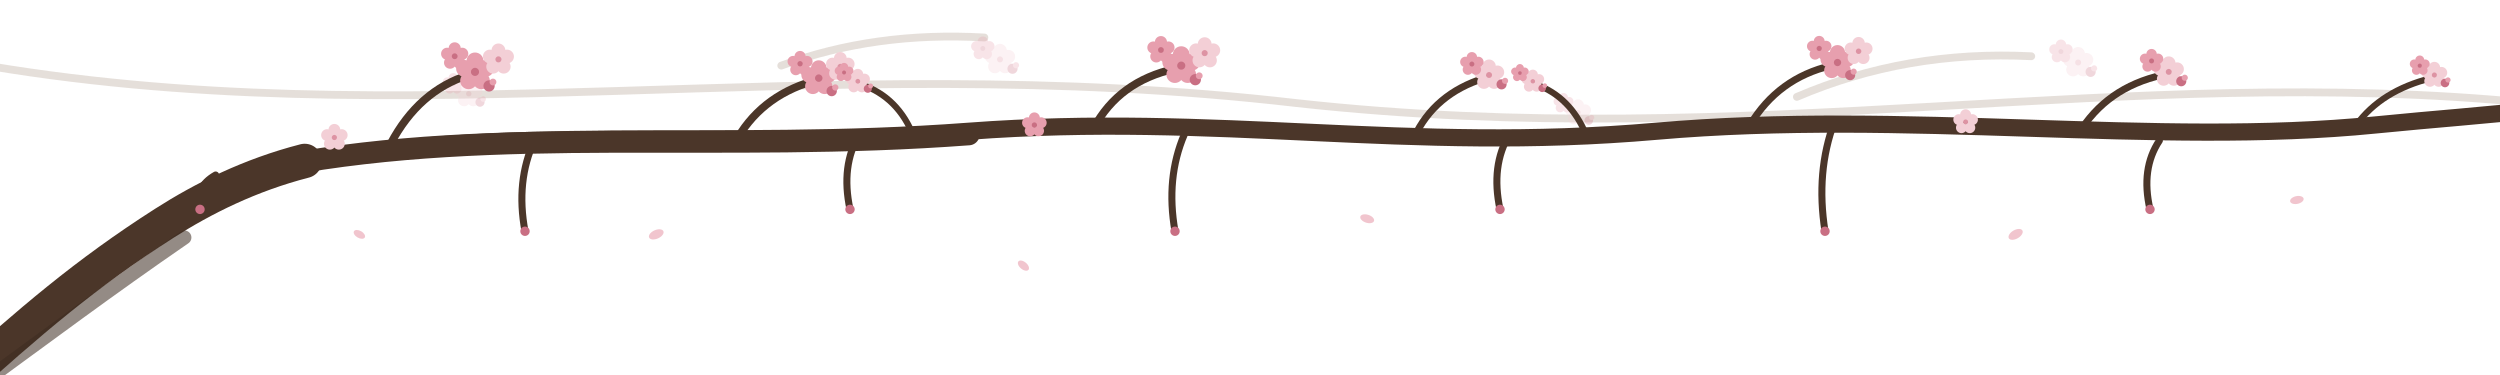
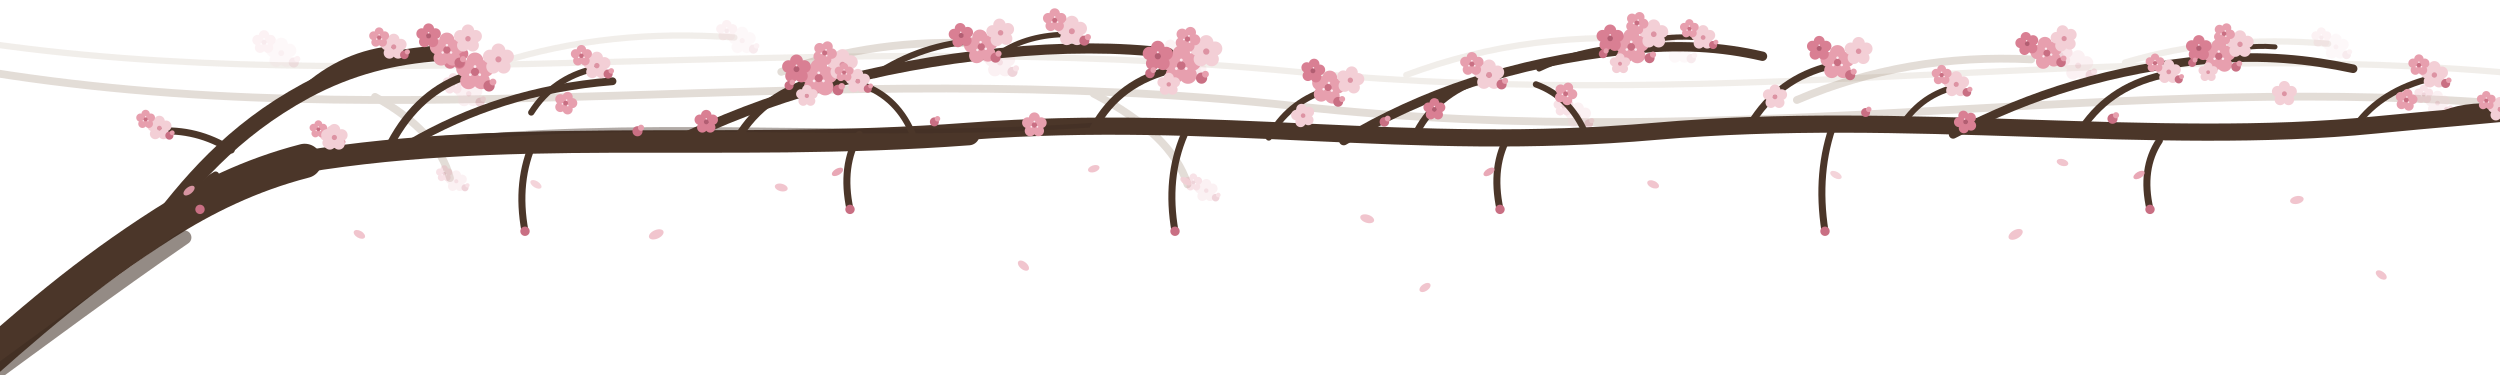
<svg xmlns="http://www.w3.org/2000/svg" viewBox="0 0 1600 240" preserveAspectRatio="none" aria-hidden="true">
  <defs>
    <g id="fl">
      <circle cx="0" cy="-7" r="5.4" />
      <circle cx="6.7" cy="-2.2" r="5.4" />
      <circle cx="4.1" cy="5.7" r="5.4" />
      <circle cx="-4.1" cy="5.7" r="5.4" />
      <circle cx="-6.7" cy="-2.2" r="5.4" />
    </g>
    <g id="bloom">
      <use href="#fl" fill="#e79fae" />
      <circle r="2.6" fill="#c96f83" />
+       <circle cx="0" cy="-3.4" r=".9" fill="#fbe9ee" />
+       <circle cx="3" cy="1.8" r=".9" fill="#fbe9ee" />
+       <circle cx="-3" cy="1.8" r=".9" fill="#fbe9ee" />
    </g>
    <g id="bloomLight">
      <use href="#fl" fill="#f3cfd6" />
      <circle r="2.4" fill="#dd93a3" />
    </g>
+     <g id="bloomDeep">
+       <use href="#fl" fill="#d97f93" />
+       <circle r="2.5" fill="#b25e72" />
+       <circle cx="0" cy="-3.2" r=".8" fill="#f7dde4" />
+     </g>
    <g id="bud">
      <circle r="3.6" fill="#c96f83" />
      <circle cx="2.5" cy="-2.5" r="2.2" fill="#e79fae" />
-     </g>
-     <g id="cluster">
-       <use href="#bloom" transform="translate(0 0)" />
-       <use href="#bloomLight" transform="translate(15 -8) scale(.82)" />
-       <use href="#bloom" transform="translate(-13 -10) scale(.72)" />
-       <use href="#bud" transform="translate(9 9)" />
    </g>
    <g id="clusterSm">
      <use href="#bloomLight" transform="scale(.8)" />
      <use href="#bloom" transform="translate(-11 -7) scale(.62)" />
      <use href="#bud" transform="translate(8 6) scale(.9)" />
    </g>
+     <g id="cluster">
+       <use href="#bloom" transform="translate(0 0)" />
+       <use href="#bloomLight" transform="translate(15 -8) scale(.82)" />
+       <use href="#bloomDeep" transform="translate(-13 -10) scale(.72)" />
+       <use href="#bud" transform="translate(9 9)" />
+     </g>
+     <g id="clusterLg">
+       <use href="#bloom" transform="translate(0 0) scale(1.05)" />
+       <use href="#bloomLight" transform="translate(16 -9) scale(.85)" />
+       <use href="#bloomDeep" transform="translate(-15 -6) scale(.8)" />
+       <use href="#bloom" transform="translate(4 -17) scale(.66) rotate(24)" />
+       <use href="#bloomLight" transform="translate(-8 12) scale(.6)" />
+       <use href="#bud" transform="translate(13 8)" />
+       <use href="#bud" transform="translate(-20 5) scale(.85)" />
+     </g>
  </defs>
-   <g stroke="#8a6f58" stroke-width="5" fill="none" stroke-linecap="round" opacity=".22">
-     <path d="M -20 40 C 260 90 520 30 830 66 C 1120 98 1360 40 1620 66" />
-     <path d="M 500 42 q 60 -22 130 -18" />
-     <path d="M 1150 62 q 70 -30 150 -26" />
+   <g stroke="#9c8266" stroke-width="4" fill="none" stroke-linecap="round" opacity=".14">
+     <path d="M -20 26 C 240 66 520 16 830 46 C 1120 74 1360 22 1620 48" />
+     <path d="M 320 40 q 70 -22 150 -16" />
+     <path d="M 900 48 q 80 -30 170 -22" />
+     <path d="M 1360 40 q 60 -18 130 -12" />
  </g>
-   <g opacity=".28">
+   <g opacity=".14">
+     <use href="#clusterSm" transform="translate(180 34)" />
+     <use href="#clusterSm" transform="translate(475 26) scale(.9)" />
+     <use href="#clusterSm" transform="translate(760 40)" />
+     <use href="#clusterSm" transform="translate(1075 32) scale(.92)" />
+     <use href="#clusterSm" transform="translate(1495 30) scale(.85)" />
+   </g>
+   <g stroke="#8a6f58" stroke-width="5" fill="none" stroke-linecap="round" opacity=".24">
+     <path d="M -20 44 C 260 92 520 34 830 68 C 1120 100 1360 44 1620 68" />
+     <path d="M 500 46 q 60 -22 130 -18" />
+     <path d="M 700 60 q 50 26 60 58" />
+     <path d="M 1150 64 q 70 -30 150 -26" />
+     <path d="M 240 62 q 40 22 48 52" />
+   </g>
+   <g opacity=".3">
    <use href="#clusterSm" transform="translate(300 60) scale(.9)" />
-     <use href="#clusterSm" transform="translate(640 38)" />
-     <use href="#clusterSm" transform="translate(1010 72) scale(.85)" />
-     <use href="#clusterSm" transform="translate(1330 40)" />
+     <use href="#clusterSm" transform="translate(640 40)" />
+     <use href="#clusterSm" transform="translate(772 122) scale(.75)" />
+     <use href="#clusterSm" transform="translate(1010 74) scale(.85)" />
+     <use href="#clusterSm" transform="translate(1330 42)" />
+     <use href="#clusterSm" transform="translate(292 116) scale(.7)" />
+     <use href="#clusterSm" transform="translate(1560 66) scale(.8)" />
  </g>
  <path d="M -30 250 C 20 205 55 175 105 143 C 130 127 160 112 195 103" fill="none" stroke="#4b3629" stroke-width="22" stroke-linecap="round" />
  <path d="M -18 250 C 30 215 70 185 118 152" fill="none" stroke="#3d2b20" stroke-width="9" stroke-linecap="round" opacity=".55" />
+   <path d="M 96 150 C 120 118 148 84 196 58 C 224 43 252 36 282 34" fill="none" stroke="#4b3629" stroke-width="10" stroke-linecap="round" />
+   <path d="M 190 62 q 26 -26 60 -30" fill="none" stroke="#4b3629" stroke-width="5" stroke-linecap="round" />
+   <path d="M 148 96 q -22 -14 -48 -12" fill="none" stroke="#4b3629" stroke-width="4.5" stroke-linecap="round" />
  <path d="M 180 106 C 320 78 460 96 620 84 C 780 72 900 98 1060 84 C 1220 70 1380 94 1520 80 C 1560 76 1590 74 1625 70" fill="none" stroke="#4b3629" stroke-width="11" stroke-linecap="round" />
  <path d="M 180 106 C 320 80 460 98 620 86" fill="none" stroke="#4b3629" stroke-width="14" stroke-linecap="round" />
  <path d="M 1060 84 C 1220 70 1380 94 1520 80 C 1560 76 1590 74 1625 70" fill="none" stroke="#4b3629" stroke-width="8" stroke-linecap="round" />
+   <path d="M 300 88 C 430 76 560 90 700 80" fill="none" stroke="#3d2b20" stroke-width="3" stroke-linecap="round" opacity=".4" />
+   <g fill="none" stroke="#4b3629" stroke-linecap="round">
+     <path d="M 430 92 C 490 62 560 42 640 34 C 680 30 716 30 748 34" stroke-width="6.5" />
+     <path d="M 560 48 q 30 -20 66 -22" stroke-width="4" />
+     <path d="M 860 90 C 910 60 968 40 1040 32 C 1074 28 1102 30 1128 36" stroke-width="6" />
+     <path d="M 985 44 q 34 -16 72 -14" stroke-width="3.6" />
+     <path d="M 1250 86 C 1300 60 1352 44 1414 38 C 1448 35 1478 38 1506 44" stroke-width="5.5" />
+     <path d="M 262 92 C 300 70 342 56 392 52" stroke-width="5" />
+   </g>
  <g fill="none" stroke="#4b3629" stroke-linecap="round">
    <path d="M 250 92 Q 268 58 300 48" stroke-width="5" />
+     <path d="M 340 72 q 14 -22 40 -28" stroke-width="4" />
    <path d="M 470 92 Q 486 62 520 52" stroke-width="5" />
+     <path d="M 640 34 q 18 -12 44 -12" stroke-width="3.5" />
    <path d="M 700 82 Q 716 52 752 44" stroke-width="5" />
+     <path d="M 585 88 q -10 -26 -34 -34" stroke-width="4" />
+     <path d="M 812 88 q 12 -22 36 -30" stroke-width="4" />
    <path d="M 905 88 Q 918 60 950 50" stroke-width="4.5" />
+     <path d="M 1040 32 q 20 -10 46 -8" stroke-width="3.4" />
+     <path d="M 1015 86 q -10 -24 -32 -32" stroke-width="4" />
    <path d="M 1120 80 Q 1138 50 1172 42" stroke-width="4.5" />
+     <path d="M 1216 82 q 12 -20 34 -26" stroke-width="3.8" />
    <path d="M 1330 86 Q 1348 56 1384 48" stroke-width="4.5" />
+     <path d="M 1414 38 q 18 -10 42 -8" stroke-width="3.2" />
    <path d="M 1508 80 Q 1524 58 1556 50" stroke-width="4" />
-     <path d="M 585 88 q -10 -26 -34 -34" stroke-width="4" />
-     <path d="M 1015 86 q -10 -24 -32 -32" stroke-width="4" />
+     <path d="M 1560 74 q 16 -8 40 -6" stroke-width="3" />
  </g>
  <use href="#cluster" transform="translate(304 46)" />
-   <use href="#cluster" transform="translate(524 50) scale(.92)" />
-   <use href="#cluster" transform="translate(756 42)" />
+   <use href="#clusterSm" transform="translate(382 42) scale(.9)" />
+   <use href="#clusterLg" transform="translate(524 50) scale(.95)" />
+   <use href="#cluster" transform="translate(628 30) scale(.9) rotate(-8)" />
+   <use href="#clusterSm" transform="translate(686 20)" />
+   <use href="#clusterLg" transform="translate(756 42)" />
+   <use href="#clusterSm" transform="translate(549 52) scale(.8)" />
+   <use href="#cluster" transform="translate(850 56) scale(.88) rotate(10)" />
  <use href="#clusterSm" transform="translate(953 48)" />
+   <use href="#clusterLg" transform="translate(1044 30) scale(.9)" />
+   <use href="#clusterSm" transform="translate(1090 24) scale(.8)" />
  <use href="#cluster" transform="translate(1176 40) scale(.9)" />
-   <use href="#clusterSm" transform="translate(1388 46)" />
-   <use href="#clusterSm" transform="translate(1558 48) scale(.85)" />
-   <use href="#clusterSm" transform="translate(549 52) scale(.8)" />
-   <use href="#clusterSm" transform="translate(981 52) scale(.75)" />
+   <use href="#clusterSm" transform="translate(1252 54) scale(.85)" />
+   <use href="#cluster" transform="translate(1310 34) scale(.85) rotate(-12)" />
+   <use href="#clusterLg" transform="translate(1420 36) scale(.85)" />
+   <use href="#clusterSm" transform="translate(1388 46) scale(.8)" />
+   <use href="#clusterSm" transform="translate(1558 48) scale(.9)" />
+   <use href="#clusterSm" transform="translate(1600 70) scale(.8)" />
+   <use href="#cluster" transform="translate(286 32) scale(.9)" />
+   <use href="#clusterSm" transform="translate(252 30) scale(.85)" />
+   <use href="#clusterSm" transform="translate(102 82) scale(.8)" />
+   <use href="#clusterSm" transform="translate(212 88) scale(.75)" />
  <use href="#bloomLight" transform="translate(214 88) scale(.7)" />
+   <use href="#bloom" transform="translate(362 66) scale(.6) rotate(18)" />
+   <use href="#bloomDeep" transform="translate(452 78) scale(.62)" />
  <use href="#bloom" transform="translate(662 80) scale(.65)" />
-   <use href="#bloomLight" transform="translate(1258 78) scale(.65)" />
+   <use href="#bloomLight" transform="translate(834 74) scale(.62) rotate(-14)" />
+   <use href="#bloomDeep" transform="translate(918 70) scale(.58)" />
+   <use href="#bloom" transform="translate(1002 60) scale(.6) rotate(22)" />
+   <use href="#bloomLight" transform="translate(1136 62) scale(.64)" />
+   <use href="#bloomDeep" transform="translate(1258 78) scale(.6) rotate(-20)" />
+   <use href="#bloomLight" transform="translate(1462 60) scale(.66)" />
+   <use href="#bloom" transform="translate(1540 64) scale(.58) rotate(12)" />
+   <use href="#bud" transform="translate(408 84) scale(.9)" />
+   <use href="#bud" transform="translate(598 78) scale(.8)" />
+   <use href="#bud" transform="translate(886 78) scale(.85)" />
+   <use href="#bud" transform="translate(1194 72) scale(.8)" />
+   <use href="#bud" transform="translate(1352 76) scale(.9)" />
  <g fill="none" stroke="#4b3629" stroke-linecap="round">
    <path d="M 138 112 Q 124 120 128 134" stroke-width="4.5" />
    <path d="M 342 90 Q 330 116 336 148" stroke-width="4.5" />
    <path d="M 550 86 Q 538 106 544 134" stroke-width="4.5" />
    <path d="M 758 86 Q 746 114 752 148" stroke-width="4.5" />
    <path d="M 966 86 Q 954 106 960 134" stroke-width="4.5" />
    <path d="M 1174 78 Q 1162 110 1168 148" stroke-width="4.5" />
    <path d="M 1382 90 Q 1370 108 1376 134" stroke-width="4.5" />
+   </g>
+   <g fill="#c96f83" opacity=".9">
+     <ellipse cx="121" cy="122" rx="4.2" ry="2.2" transform="rotate(-38 121 122)" fill="#e79fae" />
+     <ellipse cx="343" cy="118" rx="4" ry="2.1" transform="rotate(32 343 118)" fill="#f3cfd6" />
+     <ellipse cx="536" cy="110" rx="4" ry="2.1" transform="rotate(-30 536 110)" fill="#e79fae" />
+     <ellipse cx="759" cy="116" rx="4" ry="2.1" transform="rotate(30 759 116)" fill="#f3cfd6" />
+     <ellipse cx="953" cy="110" rx="4" ry="2.1" transform="rotate(-32 953 110)" fill="#e79fae" />
+     <ellipse cx="1175" cy="112" rx="4" ry="2.1" transform="rotate(28 1175 112)" fill="#f3cfd6" />
+     <ellipse cx="1369" cy="112" rx="4" ry="2.1" transform="rotate(-30 1369 112)" fill="#e79fae" />
  </g>
  <g fill="#c96f83">
    <circle cx="128" cy="134" r="3" />
    <circle cx="336" cy="148" r="3" />
    <circle cx="544" cy="134" r="3" />
    <circle cx="752" cy="148" r="3" />
    <circle cx="960" cy="134" r="3" />
    <circle cx="1168" cy="148" r="3" />
    <circle cx="1376" cy="134" r="3" />
  </g>
  <g fill="#eeb7c2" opacity=".8">
+     <ellipse cx="230" cy="150" rx="4" ry="2.3" transform="rotate(30 230 150)" />
    <ellipse cx="420" cy="150" rx="5" ry="2.8" transform="rotate(-24 420 150)" />
+     <ellipse cx="500" cy="120" rx="4.2" ry="2.4" transform="rotate(14 500 120)" />
+     <ellipse cx="655" cy="170" rx="4.2" ry="2.4" transform="rotate(40 655 170)" />
+     <ellipse cx="700" cy="108" rx="3.8" ry="2.2" transform="rotate(-18 700 108)" />
    <ellipse cx="875" cy="140" rx="4.6" ry="2.6" transform="rotate(18 875 140)" />
+     <ellipse cx="912" cy="184" rx="4" ry="2.3" transform="rotate(-34 912 184)" />
+     <ellipse cx="1058" cy="118" rx="4" ry="2.3" transform="rotate(24 1058 118)" />
    <ellipse cx="1290" cy="150" rx="5" ry="2.8" transform="rotate(-30 1290 150)" />
-     <ellipse cx="655" cy="170" rx="4.2" ry="2.4" transform="rotate(40 655 170)" />
+     <ellipse cx="1320" cy="104" rx="3.8" ry="2.2" transform="rotate(16 1320 104)" />
    <ellipse cx="1470" cy="128" rx="4.4" ry="2.5" transform="rotate(-12 1470 128)" />
-     <ellipse cx="230" cy="150" rx="4" ry="2.3" transform="rotate(30 230 150)" />
+     <ellipse cx="1524" cy="176" rx="4" ry="2.3" transform="rotate(36 1524 176)" />
  </g>
</svg>
